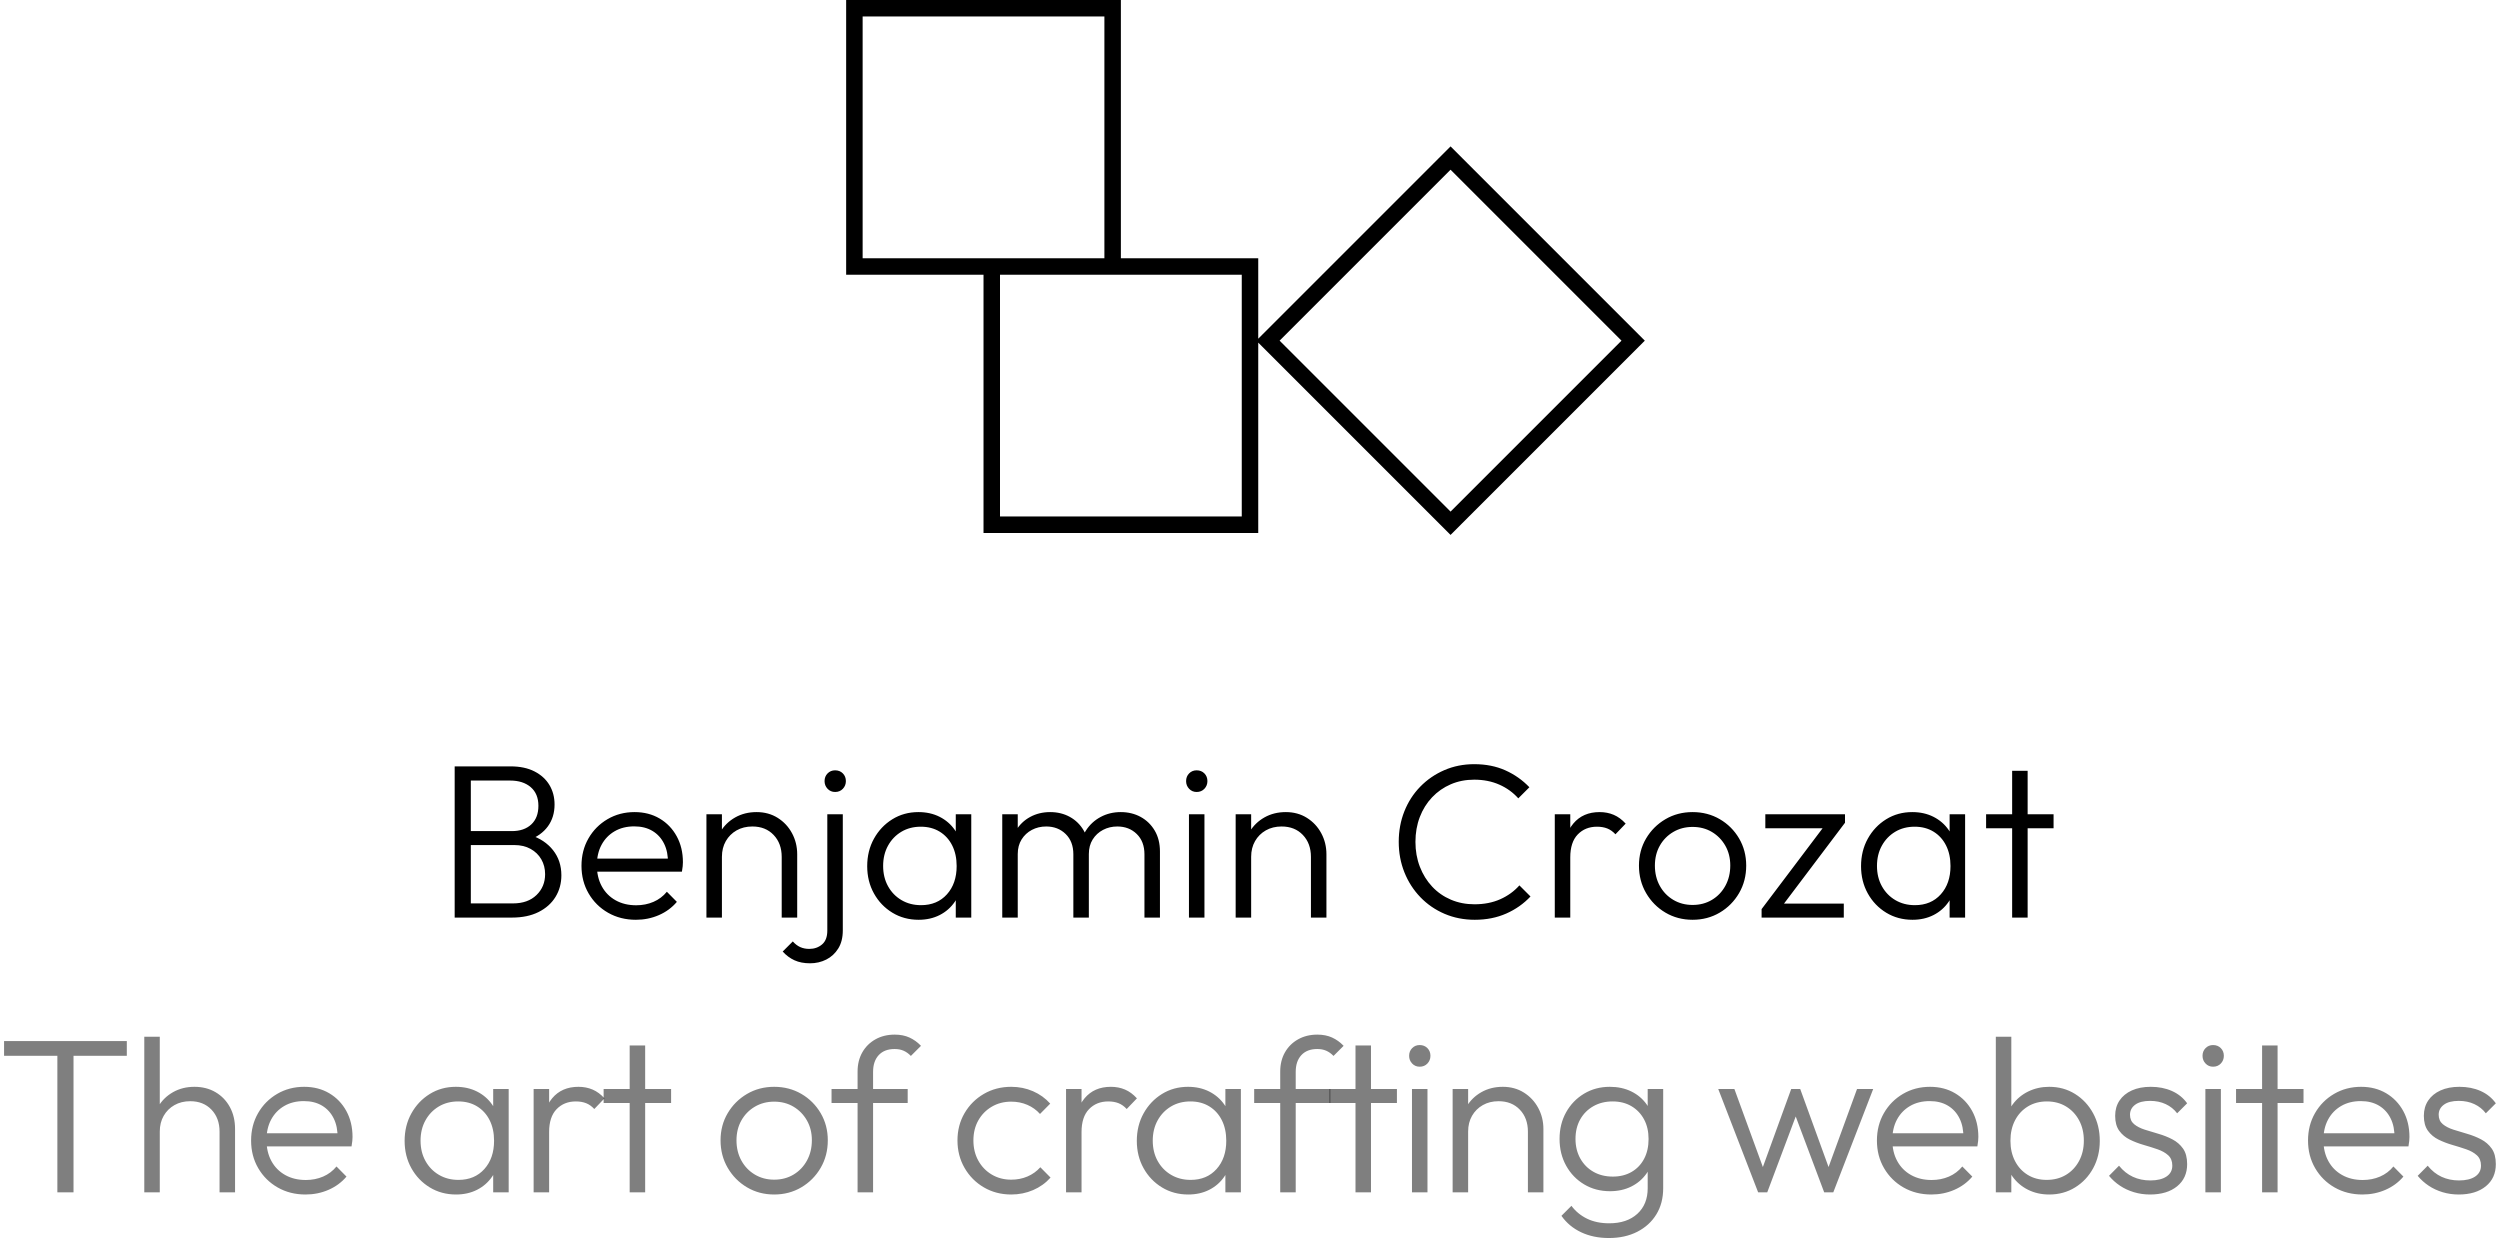
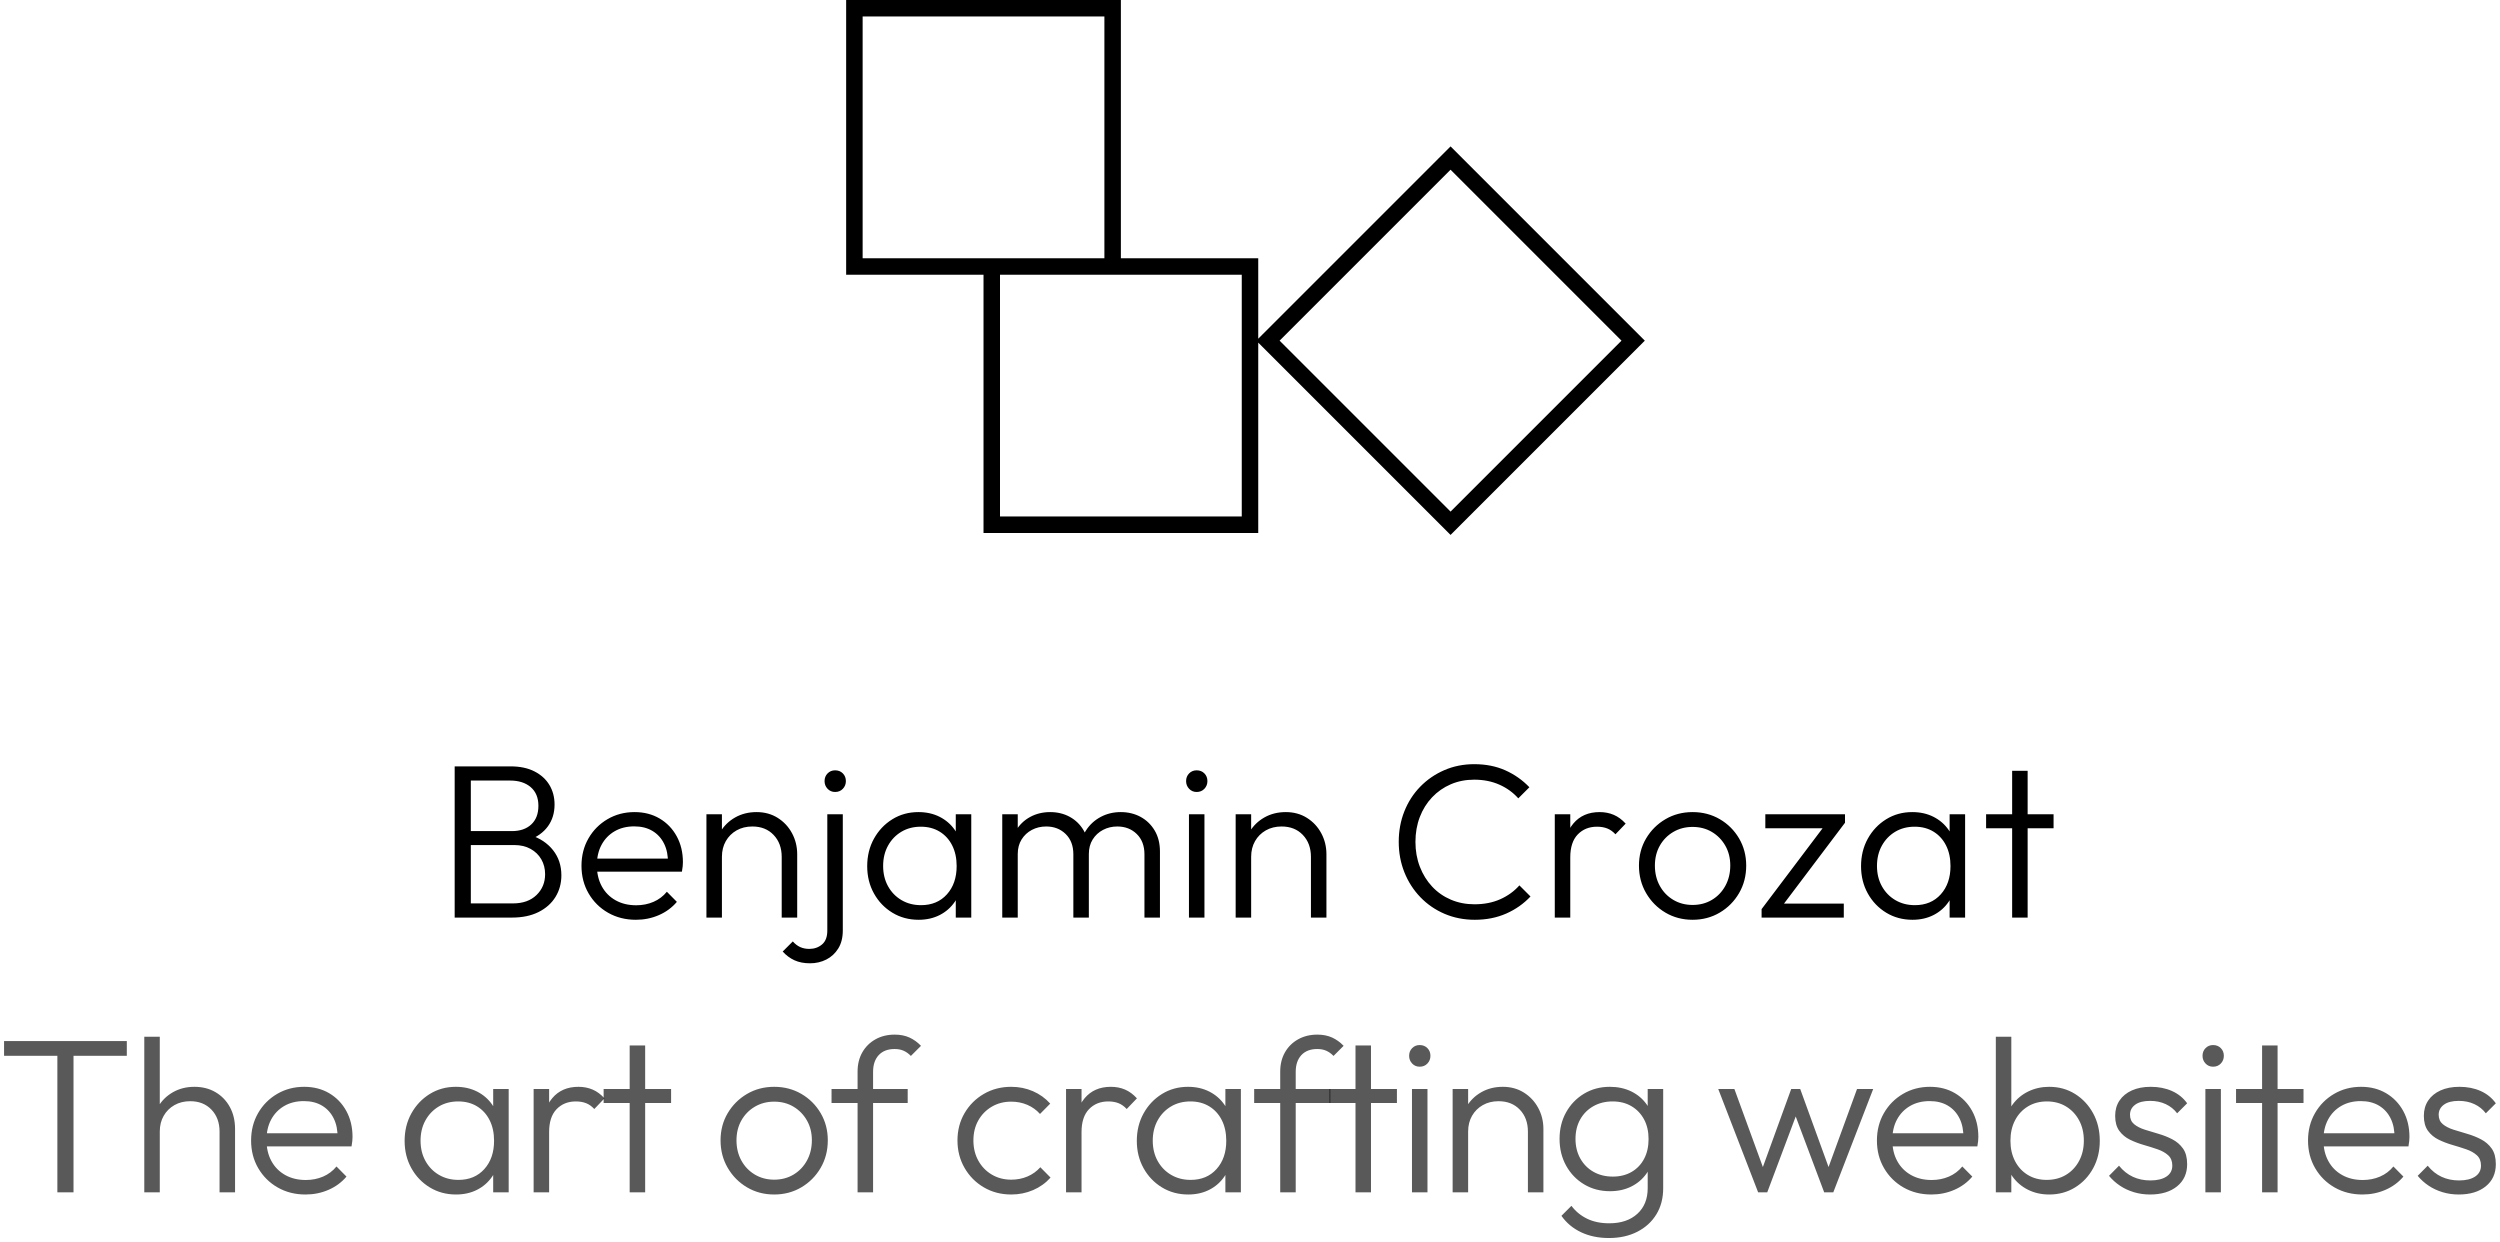
<svg xmlns="http://www.w3.org/2000/svg" viewBox="0 0 455 226">
  <g fill="none" fill-rule="evenodd">
    <g fill="currentColor" fill-rule="nonzero">
      <path d="M84.65 167v-2.58h8.72c1.8 0 3.223-.507 4.27-1.52 1.047-1.013 1.57-2.28 1.57-3.8 0-1-.23-1.9-.69-2.7-.46-.8-1.11-1.433-1.95-1.9-.84-.467-1.827-.7-2.96-.7h-8.96v-2.54h8.52c1.48 0 2.653-.403 3.52-1.21.867-.807 1.3-1.937 1.3-3.39 0-1.467-.467-2.6-1.4-3.4-.933-.8-2.18-1.2-3.74-1.2h-8.2v-2.58h8.26c1.72 0 3.177.307 4.37.92 1.193.613 2.1 1.44 2.72 2.48.62 1.04.93 2.22.93 3.54 0 1.533-.403 2.857-1.21 3.97-.807 1.113-1.983 1.957-3.53 2.53l.28-.96c1.787.573 3.183 1.5 4.19 2.78 1.007 1.28 1.51 2.8 1.51 4.56 0 1.467-.357 2.78-1.07 3.94-.713 1.16-1.74 2.077-3.08 2.75-1.34.673-2.957 1.01-4.85 1.01h-8.52Zm-1.9 0v-27.52h2.94V167h-2.94Zm32.98.4c-1.88 0-3.567-.427-5.06-1.28-1.493-.853-2.673-2.023-3.54-3.51-.867-1.487-1.3-3.163-1.3-5.03 0-1.853.423-3.517 1.27-4.99.847-1.473 2.003-2.64 3.47-3.5 1.467-.86 3.107-1.29 4.92-1.29 1.72 0 3.24.39 4.56 1.17 1.32.78 2.357 1.857 3.11 3.23s1.13 2.947 1.13 4.72c0 .213-.013.46-.04.74-.027.28-.073.607-.14.98h-16.3v-2.38h14.76l-1 .86c.027-1.373-.207-2.56-.7-3.56s-1.2-1.777-2.12-2.33c-.92-.553-2.027-.83-3.32-.83-1.36 0-2.55.297-3.57.89-1.02.593-1.813 1.417-2.38 2.47-.567 1.053-.85 2.293-.85 3.72 0 1.453.297 2.727.89 3.82.593 1.093 1.43 1.943 2.51 2.55 1.08.607 2.333.91 3.76.91 1.133 0 2.18-.207 3.14-.62s1.773-1.027 2.44-1.84l1.82 1.84c-.88 1.04-1.97 1.843-3.27 2.41-1.3.567-2.697.85-4.19.85Zm26.54-.4v-11.04c0-1.64-.49-2.973-1.47-4-.98-1.027-2.268-1.54-3.865-1.54-1.087 0-2.046.237-2.877.71-.832.473-1.484 1.123-1.958 1.95-.473.827-.71 1.78-.71 2.86l-1.28-.72c0-1.427.33-2.697.99-3.81.66-1.113 1.563-1.993 2.708-2.64 1.145-.647 2.442-.97 3.89-.97 1.448 0 2.729.35 3.842 1.05 1.113.7 1.983 1.633 2.61 2.8.627 1.167.94 2.443.94 3.83V167h-2.82Zm-13.7 0v-18.8h2.82V167h-2.82Z" />
      <path d="M147.43 175.32c-1.093 0-2.04-.183-2.84-.55-.8-.367-1.513-.897-2.14-1.59l1.84-1.84c.413.467.863.81 1.35 1.03.487.22 1.037.33 1.65.33.907 0 1.68-.27 2.32-.81.64-.54.96-1.377.96-2.51V148.2h2.82v21.14c0 1.307-.277 2.403-.83 3.29-.553.887-1.28 1.557-2.18 2.01-.9.453-1.883.68-2.95.68Zm4.56-31.18c-.547 0-1.003-.193-1.37-.58-.367-.387-.55-.853-.55-1.4 0-.56.183-1.027.55-1.4.367-.373.823-.56 1.37-.56.573 0 1.043.187 1.41.56.367.373.55.84.55 1.4 0 .547-.183 1.013-.55 1.4-.367.387-.837.58-1.41.58Zm15.2 23.26c-1.773 0-3.367-.43-4.78-1.29-1.413-.86-2.53-2.027-3.35-3.5-.82-1.473-1.23-3.13-1.23-4.97 0-1.853.41-3.52 1.23-5 .82-1.48 1.933-2.657 3.34-3.53 1.407-.873 2.99-1.31 4.75-1.31 1.44 0 2.727.287 3.86.86 1.133.573 2.057 1.373 2.77 2.4.713 1.027 1.143 2.22 1.29 3.58v5.9c-.16 1.36-.593 2.557-1.3 3.59-.707 1.033-1.623 1.837-2.75 2.41s-2.403.86-3.83.86Zm.44-2.66c1.96 0 3.53-.657 4.71-1.97 1.18-1.313 1.77-3.03 1.77-5.15 0-1.427-.27-2.677-.81-3.75-.54-1.073-1.3-1.91-2.28-2.51-.98-.6-2.123-.9-3.43-.9-1.333 0-2.513.307-3.54.92-1.027.613-1.837 1.457-2.43 2.53-.593 1.073-.89 2.303-.89 3.69 0 1.387.297 2.617.89 3.69.593 1.073 1.41 1.917 2.45 2.53 1.04.613 2.227.92 3.56.92Zm6.32 2.26v-5.04l.56-4.62-.56-4.54v-4.6h2.82V167h-2.82Zm8.46 0v-18.8h2.82V167h-2.82Zm12.94 0v-11.52c0-1.547-.467-2.777-1.4-3.69-.933-.913-2.113-1.37-3.54-1.37-.96 0-1.83.207-2.61.62-.78.413-1.403.993-1.87 1.74-.467.747-.7 1.633-.7 2.66l-1.28-.5c0-1.44.317-2.693.95-3.76.633-1.067 1.493-1.897 2.58-2.49 1.087-.593 2.303-.89 3.65-.89 1.333 0 2.53.293 3.59.88 1.06.587 1.9 1.413 2.52 2.48.62 1.067.93 2.333.93 3.8V167h-2.82Zm12.94 0v-11.52c0-1.547-.467-2.777-1.4-3.69-.933-.913-2.113-1.37-3.54-1.37-.947 0-1.813.207-2.6.62s-1.413.993-1.88 1.74c-.467.747-.7 1.633-.7 2.66l-1.66-.5c.067-1.453.44-2.71 1.12-3.77.68-1.06 1.573-1.887 2.68-2.48 1.107-.593 2.327-.89 3.66-.89 1.347 0 2.557.293 3.63.88 1.073.587 1.927 1.417 2.56 2.49.633 1.073.95 2.343.95 3.81V167h-2.82Zm8.1 0v-18.8h2.82V167h-2.82Zm1.4-22.86c-.547 0-1.003-.193-1.37-.58-.367-.387-.55-.853-.55-1.4 0-.56.183-1.027.55-1.4.367-.373.823-.56 1.37-.56.573 0 1.043.187 1.41.56.367.373.55.84.55 1.4 0 .547-.183 1.013-.55 1.4-.367.387-.837.58-1.41.58Zm20.8 22.86v-11.04c0-1.64-.49-2.973-1.47-4-.98-1.027-2.268-1.54-3.865-1.54-1.087 0-2.046.237-2.877.71-.832.473-1.484 1.123-1.958 1.95-.473.827-.71 1.78-.71 2.86l-1.28-.72c0-1.427.33-2.697.99-3.81.66-1.113 1.563-1.993 2.708-2.64 1.145-.647 2.442-.97 3.89-.97 1.448 0 2.729.35 3.842 1.05 1.113.7 1.983 1.633 2.61 2.8.627 1.167.94 2.443.94 3.83V167h-2.82Zm-13.7 0v-18.8h2.82V167h-2.82Zm43.52.4c-1.973 0-3.803-.36-5.49-1.08-1.687-.72-3.157-1.73-4.41-3.03-1.253-1.3-2.223-2.81-2.91-4.53-.687-1.72-1.03-3.567-1.03-5.54 0-1.987.34-3.837 1.02-5.55.68-1.713 1.643-3.21 2.89-4.49 1.247-1.28 2.707-2.283 4.38-3.01 1.673-.727 3.49-1.09 5.45-1.09 2.107 0 3.993.373 5.66 1.12 1.667.747 3.127 1.773 4.38 3.08l-2.02 2.02c-.947-1.067-2.1-1.9-3.46-2.5-1.36-.6-2.88-.9-4.56-.9-1.547 0-2.97.28-4.27.84-1.3.56-2.433 1.35-3.4 2.37-.967 1.02-1.713 2.22-2.24 3.6-.527 1.38-.79 2.883-.79 4.51s.267 3.133.8 4.52c.533 1.387 1.28 2.593 2.24 3.62.96 1.027 2.097 1.82 3.41 2.38 1.313.56 2.743.84 4.29.84 1.76 0 3.327-.307 4.7-.92 1.373-.613 2.533-1.453 3.48-2.52l2.02 2.02c-1.24 1.32-2.713 2.357-4.42 3.11s-3.613 1.13-5.72 1.13Zm14.56-.4v-18.8h2.82V167h-2.82Zm2.82-10.96-1.18-.5c0-2.387.58-4.273 1.74-5.66 1.16-1.387 2.753-2.08 4.78-2.08.933 0 1.79.167 2.57.5.78.333 1.503.867 2.17 1.6l-1.86 1.94c-.453-.493-.95-.847-1.49-1.06-.54-.213-1.163-.32-1.87-.32-1.427 0-2.593.47-3.5 1.41-.907.94-1.36 2.33-1.36 4.17Zm22.26 11.36c-1.827 0-3.477-.437-4.95-1.31-1.473-.873-2.643-2.057-3.51-3.55-.867-1.493-1.3-3.16-1.3-5 0-1.827.433-3.473 1.3-4.94.867-1.467 2.037-2.633 3.51-3.5 1.473-.867 3.123-1.3 4.95-1.3s3.477.43 4.95 1.29c1.473.86 2.643 2.027 3.51 3.5.867 1.473 1.3 3.123 1.3 4.95 0 1.853-.433 3.523-1.3 5.01-.867 1.487-2.037 2.667-3.51 3.54-1.473.873-3.123 1.31-4.95 1.31Zm0-2.7c1.32 0 2.497-.31 3.53-.93 1.033-.62 1.847-1.473 2.44-2.56.593-1.087.89-2.317.89-3.69 0-1.347-.3-2.547-.9-3.6-.6-1.053-1.413-1.887-2.44-2.5-1.027-.613-2.2-.92-3.52-.92-1.307 0-2.48.307-3.52.92-1.04.613-1.857 1.447-2.45 2.5-.593 1.053-.89 2.26-.89 3.62 0 1.373.297 2.6.89 3.68s1.41 1.93 2.45 2.55c1.04.62 2.213.93 3.52.93Zm12.56.76 11.86-15.72h3.32l-11.86 15.72h-3.32Zm0 1.54v-1.54l2.42-1h12.54V167h-14.96Zm.68-16.26v-2.54h14.5v1.54l-2.62 1h-11.88Zm26.78 16.66c-1.773 0-3.367-.43-4.78-1.29-1.413-.86-2.53-2.027-3.35-3.5-.82-1.473-1.23-3.13-1.23-4.97 0-1.853.41-3.52 1.23-5 .82-1.48 1.933-2.657 3.34-3.53 1.407-.873 2.99-1.31 4.75-1.31 1.44 0 2.727.287 3.86.86 1.133.573 2.057 1.373 2.77 2.4.713 1.027 1.143 2.22 1.29 3.58v5.9c-.16 1.36-.593 2.557-1.3 3.59-.707 1.033-1.623 1.837-2.75 2.41s-2.403.86-3.83.86Zm.44-2.66c1.96 0 3.53-.657 4.71-1.97 1.18-1.313 1.77-3.03 1.77-5.15 0-1.427-.27-2.677-.81-3.75-.54-1.073-1.3-1.91-2.28-2.51-.98-.6-2.123-.9-3.43-.9-1.333 0-2.513.307-3.54.92-1.027.613-1.837 1.457-2.43 2.53-.593 1.073-.89 2.303-.89 3.69 0 1.387.297 2.617.89 3.69.593 1.073 1.41 1.917 2.45 2.53 1.04.613 2.227.92 3.56.92Zm6.32 2.26v-5.04l.56-4.62-.56-4.54v-4.6h2.82V167h-2.82Zm11.38 0v-26.72h2.82V167h-2.82Zm-4.74-16.26v-2.54h12.28v2.54h-12.28Z" />
    </g>
-     <g fill="currentColor" fill-opacity=".5" fill-rule="nonzero">
+     <g fill="currentColor" fill-opacity=".65" fill-rule="nonzero">
      <path d="M10.44 217v-26.74h2.94V217h-2.94Zm-9.7-24.84v-2.68h22.34v2.68H.74ZM39.96 217v-11.04c0-1.64-.49-2.973-1.47-4-.98-1.027-2.268-1.54-3.865-1.54-1.087 0-2.046.237-2.877.71-.832.473-1.484 1.123-1.958 1.95-.473.827-.71 1.78-.71 2.86l-1.28-.72c0-1.427.33-2.697.99-3.81.66-1.113 1.563-1.993 2.708-2.64 1.145-.647 2.442-.97 3.89-.97 1.448 0 2.729.327 3.842.98 1.113.653 1.983 1.557 2.61 2.71.627 1.153.94 2.483.94 3.99V217h-2.82Zm-13.7 0v-28.32h2.82V217h-2.82Zm29.34.4c-1.88 0-3.567-.427-5.06-1.28-1.493-.853-2.673-2.023-3.54-3.51-.867-1.487-1.3-3.163-1.3-5.03 0-1.853.423-3.517 1.27-4.99.847-1.473 2.003-2.64 3.47-3.5 1.467-.86 3.107-1.29 4.92-1.29 1.72 0 3.24.39 4.56 1.17 1.32.78 2.357 1.857 3.11 3.23s1.13 2.947 1.13 4.72c0 .213-.013.46-.04.74-.027.28-.073.607-.14.98h-16.3v-2.38h14.76l-1 .86c.027-1.373-.207-2.56-.7-3.56s-1.2-1.777-2.12-2.33c-.92-.553-2.027-.83-3.32-.83-1.36 0-2.55.297-3.57.89-1.02.593-1.813 1.417-2.38 2.47-.567 1.053-.85 2.293-.85 3.72 0 1.453.297 2.727.89 3.82.593 1.093 1.43 1.943 2.51 2.55 1.08.607 2.333.91 3.76.91 1.133 0 2.18-.207 3.14-.62s1.773-1.027 2.44-1.84l1.82 1.84c-.88 1.04-1.97 1.843-3.27 2.41-1.3.567-2.697.85-4.19.85Zm27.4 0c-1.773 0-3.367-.43-4.78-1.29-1.413-.86-2.53-2.027-3.35-3.5-.82-1.473-1.23-3.13-1.23-4.97 0-1.853.41-3.52 1.23-5 .82-1.48 1.933-2.657 3.34-3.53 1.407-.873 2.99-1.31 4.75-1.31 1.44 0 2.727.287 3.86.86 1.133.573 2.057 1.373 2.77 2.4.713 1.027 1.143 2.22 1.29 3.58v5.9c-.16 1.36-.593 2.557-1.3 3.59-.707 1.033-1.623 1.837-2.75 2.41s-2.403.86-3.83.86Zm.44-2.66c1.96 0 3.53-.657 4.71-1.97 1.18-1.313 1.77-3.03 1.77-5.15 0-1.427-.27-2.677-.81-3.75-.54-1.073-1.3-1.91-2.28-2.51-.98-.6-2.123-.9-3.43-.9-1.333 0-2.513.307-3.54.92-1.027.613-1.837 1.457-2.43 2.53-.593 1.073-.89 2.303-.89 3.69 0 1.387.297 2.617.89 3.69.593 1.073 1.41 1.917 2.45 2.53 1.04.613 2.227.92 3.56.92Zm6.32 2.26v-5.04l.56-4.62-.56-4.54v-4.6h2.82V217h-2.82Zm7.36 0v-18.8h2.82V217h-2.82Zm2.82-10.96-1.18-.5c0-2.387.58-4.273 1.74-5.66 1.16-1.387 2.753-2.08 4.78-2.08.933 0 1.79.167 2.57.5.78.333 1.503.867 2.17 1.6l-1.86 1.94c-.453-.493-.95-.847-1.49-1.06-.54-.213-1.163-.32-1.87-.32-1.427 0-2.593.47-3.5 1.41-.907.94-1.36 2.33-1.36 4.17Z" />
      <path d="M114.6 217v-26.72h2.82V217h-2.82Zm-4.74-16.26v-2.54h12.28v2.54h-12.28Zm31.04 16.66c-1.827 0-3.477-.437-4.95-1.31-1.473-.873-2.643-2.057-3.51-3.55-.867-1.493-1.3-3.16-1.3-5 0-1.827.433-3.473 1.3-4.94.867-1.467 2.037-2.633 3.51-3.5 1.473-.867 3.123-1.3 4.95-1.3s3.477.43 4.95 1.29c1.473.86 2.643 2.027 3.51 3.5.867 1.473 1.3 3.123 1.3 4.95 0 1.853-.433 3.523-1.3 5.01-.867 1.487-2.037 2.667-3.51 3.54-1.473.873-3.123 1.31-4.95 1.31Zm0-2.7c1.32 0 2.497-.31 3.53-.93 1.033-.62 1.847-1.473 2.44-2.56.593-1.087.89-2.317.89-3.69 0-1.347-.3-2.547-.9-3.6-.6-1.053-1.413-1.887-2.44-2.5-1.027-.613-2.2-.92-3.52-.92-1.307 0-2.48.307-3.52.92-1.04.613-1.857 1.447-2.45 2.5-.593 1.053-.89 2.26-.89 3.62 0 1.373.297 2.6.89 3.68s1.41 1.93 2.45 2.55c1.04.62 2.213.93 3.52.93Zm15.18 2.3v-21.98c0-1.32.287-2.483.86-3.49.573-1.007 1.37-1.797 2.39-2.37 1.02-.573 2.19-.86 3.51-.86 1.013 0 1.907.177 2.68.53.773.353 1.473.857 2.1 1.51l-1.84 1.84c-.413-.427-.857-.743-1.33-.95-.473-.207-1.017-.31-1.63-.31-1.24 0-2.203.37-2.89 1.11-.687.74-1.03 1.757-1.03 3.05V217h-2.82Zm-4.74-16.26v-2.54h13.86v2.54h-13.86Zm32.7 16.66c-1.84 0-3.5-.433-4.98-1.3-1.48-.867-2.65-2.047-3.51-3.54-.86-1.493-1.29-3.16-1.29-5 0-1.84.43-3.497 1.29-4.97.86-1.473 2.03-2.64 3.51-3.5 1.48-.86 3.14-1.29 4.98-1.29 1.413 0 2.733.267 3.96.8 1.227.533 2.273 1.287 3.14 2.26l-1.86 1.88c-.64-.72-1.41-1.273-2.31-1.66-.9-.387-1.877-.58-2.93-.58-1.32 0-2.5.307-3.54.92-1.04.613-1.857 1.447-2.45 2.5-.593 1.053-.89 2.267-.89 3.64s.297 2.597.89 3.67c.593 1.073 1.41 1.92 2.45 2.54 1.04.62 2.22.93 3.54.93 1.067 0 2.053-.193 2.96-.58.907-.387 1.687-.947 2.34-1.68l1.86 1.88c-.88.987-1.94 1.747-3.18 2.28-1.24.533-2.567.8-3.98.8Zm9.98-.4v-18.8h2.82V217h-2.82Zm2.82-10.96-1.18-.5c0-2.387.58-4.273 1.74-5.66 1.16-1.387 2.753-2.08 4.78-2.08.933 0 1.79.167 2.57.5.78.333 1.503.867 2.17 1.6l-1.86 1.94c-.453-.493-.95-.847-1.49-1.06-.54-.213-1.163-.32-1.87-.32-1.427 0-2.593.47-3.5 1.41-.907.94-1.36 2.33-1.36 4.17Zm19.42 11.36c-1.773 0-3.367-.43-4.78-1.29-1.413-.86-2.53-2.027-3.35-3.5-.82-1.473-1.23-3.13-1.23-4.97 0-1.853.41-3.52 1.23-5 .82-1.48 1.933-2.657 3.34-3.53 1.407-.873 2.99-1.31 4.75-1.31 1.44 0 2.727.287 3.86.86 1.133.573 2.057 1.373 2.77 2.4.713 1.027 1.143 2.22 1.29 3.58v5.9c-.16 1.36-.593 2.557-1.3 3.59-.707 1.033-1.623 1.837-2.75 2.41s-2.403.86-3.83.86Zm.44-2.66c1.96 0 3.53-.657 4.71-1.97 1.18-1.313 1.77-3.03 1.77-5.15 0-1.427-.27-2.677-.81-3.75-.54-1.073-1.3-1.91-2.28-2.51-.98-.6-2.123-.9-3.43-.9-1.333 0-2.513.307-3.54.92-1.027.613-1.837 1.457-2.43 2.53-.593 1.073-.89 2.303-.89 3.69 0 1.387.297 2.617.89 3.69.593 1.073 1.41 1.917 2.45 2.53 1.04.613 2.227.92 3.56.92Zm6.32 2.26v-5.04l.56-4.62-.56-4.54v-4.6h2.82V217h-2.82Zm9.98 0v-21.98c0-1.32.287-2.483.86-3.49.573-1.007 1.37-1.797 2.39-2.37 1.02-.573 2.19-.86 3.51-.86 1.013 0 1.907.177 2.68.53.773.353 1.473.857 2.1 1.51l-1.84 1.84c-.413-.427-.857-.743-1.33-.95-.473-.207-1.017-.31-1.63-.31-1.24 0-2.203.37-2.89 1.11-.687.74-1.03 1.757-1.03 3.05V217H233Zm-4.74-16.26v-2.54h13.86v2.54h-13.86Z" />
      <path d="M246.7 217v-26.72h2.82V217h-2.82Zm-4.74-16.26v-2.54h12.28v2.54h-12.28ZM256.98 217v-18.8h2.82V217h-2.82Zm1.4-22.86c-.547 0-1.003-.193-1.37-.58-.367-.387-.55-.853-.55-1.4 0-.56.183-1.027.55-1.4.367-.373.823-.56 1.37-.56.573 0 1.043.187 1.41.56.367.373.55.84.55 1.4 0 .547-.183 1.013-.55 1.4-.367.387-.837.58-1.41.58Zm19.7 22.86v-11.04c0-1.64-.49-2.973-1.47-4-.98-1.027-2.268-1.54-3.865-1.54-1.087 0-2.046.237-2.877.71-.832.473-1.484 1.123-1.958 1.95-.473.827-.71 1.78-.71 2.86l-1.28-.72c0-1.427.33-2.697.99-3.81.66-1.113 1.563-1.993 2.708-2.64 1.145-.647 2.442-.97 3.89-.97 1.448 0 2.729.35 3.842 1.05 1.113.7 1.983 1.633 2.61 2.8.627 1.167.94 2.443.94 3.83V217h-2.82Zm-13.7 0v-18.8h2.82V217h-2.82Zm28.44 8.32c-1.893 0-3.58-.35-5.06-1.05-1.48-.7-2.673-1.697-3.58-2.99l1.82-1.82c.747 1 1.693 1.78 2.84 2.34 1.147.56 2.493.84 4.04.84 2.147 0 3.85-.573 5.11-1.72 1.26-1.147 1.89-2.7 1.89-4.66v-4.7l.56-4.28-.56-4.24v-4.84h2.82v18.06c0 1.813-.413 3.397-1.24 4.75s-1.983 2.41-3.47 3.17c-1.487.76-3.21 1.14-5.17 1.14Zm.2-8.52c-1.747 0-3.313-.413-4.7-1.24s-2.48-1.96-3.28-3.4c-.8-1.44-1.2-3.067-1.2-4.88 0-1.8.397-3.413 1.19-4.84.793-1.427 1.883-2.557 3.27-3.39 1.387-.833 2.947-1.25 4.68-1.25 1.467 0 2.777.283 3.93.85 1.153.567 2.087 1.36 2.8 2.38.713 1.02 1.143 2.223 1.29 3.61v5.34c-.16 1.36-.6 2.553-1.32 3.58-.72 1.027-1.65 1.823-2.79 2.39-1.14.567-2.43.85-3.87.85Zm.52-2.66c1.293 0 2.43-.283 3.41-.85s1.74-1.363 2.28-2.39c.54-1.027.81-2.227.81-3.6 0-1.36-.273-2.55-.82-3.57s-1.31-1.82-2.29-2.4c-.98-.58-2.123-.87-3.43-.87-1.32 0-2.49.29-3.51.87-1.02.58-1.817 1.38-2.39 2.4-.573 1.02-.86 2.203-.86 3.55 0 1.333.29 2.52.87 3.56.58 1.04 1.38 1.85 2.4 2.43 1.02.58 2.197.87 3.53.87Zm26.44 2.86-7.26-18.8h2.94l5.7 15.62-1.04.02L326 198.2h1.64l5.68 15.64-1.04-.02 5.7-15.62h2.94l-7.26 18.8H332l-5.78-15.4h1.2l-5.78 15.4zm31.52.4c-1.88 0-3.567-.427-5.06-1.28-1.493-.853-2.673-2.023-3.54-3.51-.867-1.487-1.3-3.163-1.3-5.03 0-1.853.423-3.517 1.27-4.99.847-1.473 2.003-2.64 3.47-3.5 1.467-.86 3.107-1.29 4.92-1.29 1.72 0 3.24.39 4.56 1.17 1.32.78 2.357 1.857 3.11 3.23s1.13 2.947 1.13 4.72c0 .213-.013.46-.04.74-.027.28-.073.607-.14.98h-16.3v-2.38h14.76l-1 .86c.027-1.373-.207-2.56-.7-3.56-.493-1-1.2-1.777-2.12-2.33-.92-.553-2.027-.83-3.32-.83-1.36 0-2.55.297-3.57.89-1.02.593-1.813 1.417-2.38 2.47-.567 1.053-.85 2.293-.85 3.72 0 1.453.297 2.727.89 3.82.593 1.093 1.43 1.943 2.51 2.55 1.08.607 2.333.91 3.76.91 1.133 0 2.18-.207 3.14-.62s1.773-1.027 2.44-1.84l1.82 1.84c-.88 1.04-1.97 1.843-3.27 2.41-1.3.567-2.697.85-4.19.85Zm21.46 0c-1.427 0-2.717-.29-3.87-.87-1.153-.58-2.097-1.387-2.83-2.42s-1.18-2.223-1.34-3.57v-5.9c.16-1.373.613-2.573 1.36-3.6.747-1.027 1.7-1.823 2.86-2.39 1.16-.567 2.433-.85 3.82-.85 1.747 0 3.313.433 4.7 1.3 1.387.867 2.483 2.04 3.29 3.52s1.21 3.153 1.21 5.02c0 1.84-.4 3.497-1.2 4.97-.8 1.473-1.897 2.64-3.29 3.5-1.393.86-2.963 1.29-4.71 1.29Zm-.48-2.66c1.333 0 2.507-.303 3.52-.91 1.013-.607 1.81-1.45 2.39-2.53.58-1.08.87-2.313.87-3.7 0-1.4-.29-2.637-.87-3.71-.58-1.073-1.373-1.913-2.38-2.52-1.007-.607-2.163-.91-3.47-.91s-2.46.303-3.46.91c-1 .607-1.78 1.447-2.34 2.52-.56 1.073-.84 2.317-.84 3.73 0 1.387.277 2.617.83 3.69.553 1.073 1.327 1.913 2.32 2.52.993.607 2.137.91 3.43.91Zm-9.24 2.26v-28.32h2.82v14.12l-.58 4.54.58 4.62V217h-2.82Zm28.06.4c-1.027 0-2.003-.14-2.93-.42-.927-.28-1.77-.673-2.53-1.18-.76-.507-1.427-1.107-2-1.8l1.82-1.84c.733.907 1.577 1.58 2.53 2.02.953.44 2.01.66 3.17.66 1.253 0 2.233-.237 2.94-.71.707-.473 1.06-1.137 1.06-1.99 0-.8-.25-1.427-.75-1.88-.5-.453-1.147-.817-1.94-1.09-.793-.273-1.63-.537-2.51-.79-.88-.253-1.717-.573-2.51-.96-.793-.387-1.44-.923-1.94-1.61-.5-.687-.75-1.597-.75-2.73 0-1.067.263-1.993.79-2.78.527-.787 1.273-1.4 2.24-1.84.967-.44 2.117-.66 3.45-.66 1.427 0 2.71.253 3.85.76 1.14.507 2.063 1.253 2.77 2.24l-1.82 1.82c-.547-.72-1.24-1.277-2.08-1.67-.84-.393-1.787-.59-2.84-.59-1.187 0-2.093.233-2.72.7-.627.467-.94 1.073-.94 1.82 0 .733.25 1.307.75 1.72.5.413 1.147.747 1.94 1 .793.253 1.63.507 2.51.76.88.253 1.717.587 2.51 1 .793.413 1.44.973 1.94 1.68s.75 1.653.75 2.84c0 1.693-.61 3.037-1.83 4.03-1.22.993-2.863 1.49-4.93 1.49Zm10.08-.4v-18.8h2.82V217h-2.82Zm1.4-22.86c-.547 0-1.003-.193-1.37-.58-.367-.387-.55-.853-.55-1.4 0-.56.183-1.027.55-1.4.367-.373.823-.56 1.37-.56.573 0 1.043.187 1.41.56.367.373.55.84.55 1.4 0 .547-.183 1.013-.55 1.4-.367.387-.837.58-1.41.58ZM411.7 217v-26.72h2.82V217h-2.82Zm-4.74-16.26v-2.54h12.28v2.54h-12.28Zm23 16.66c-1.88 0-3.567-.427-5.06-1.28-1.493-.853-2.673-2.023-3.54-3.51-.867-1.487-1.3-3.163-1.3-5.03 0-1.853.423-3.517 1.27-4.99.847-1.473 2.003-2.64 3.47-3.5 1.467-.86 3.107-1.29 4.92-1.29 1.72 0 3.24.39 4.56 1.17 1.32.78 2.357 1.857 3.11 3.23s1.13 2.947 1.13 4.72c0 .213-.013.46-.04.74-.027.28-.073.607-.14.98h-16.3v-2.38h14.76l-1 .86c.027-1.373-.207-2.56-.7-3.56-.493-1-1.2-1.777-2.12-2.33-.92-.553-2.027-.83-3.32-.83-1.36 0-2.55.297-3.57.89-1.02.593-1.813 1.417-2.38 2.47-.567 1.053-.85 2.293-.85 3.72 0 1.453.297 2.727.89 3.82.593 1.093 1.43 1.943 2.51 2.55 1.08.607 2.333.91 3.76.91 1.133 0 2.18-.207 3.14-.62s1.773-1.027 2.44-1.84l1.82 1.84c-.88 1.04-1.97 1.843-3.27 2.41-1.3.567-2.697.85-4.19.85Zm17.52 0c-1.027 0-2.003-.14-2.93-.42-.927-.28-1.77-.673-2.53-1.18-.76-.507-1.427-1.107-2-1.8l1.82-1.84c.733.907 1.577 1.58 2.53 2.02.953.44 2.01.66 3.17.66 1.253 0 2.233-.237 2.94-.71.707-.473 1.06-1.137 1.06-1.99 0-.8-.25-1.427-.75-1.88-.5-.453-1.147-.817-1.94-1.09-.793-.273-1.63-.537-2.51-.79-.88-.253-1.717-.573-2.51-.96-.793-.387-1.44-.923-1.94-1.61-.5-.687-.75-1.597-.75-2.73 0-1.067.263-1.993.79-2.78.527-.787 1.273-1.4 2.24-1.84.967-.44 2.117-.66 3.45-.66 1.427 0 2.71.253 3.85.76 1.14.507 2.063 1.253 2.77 2.24l-1.82 1.82c-.547-.72-1.24-1.277-2.08-1.67-.84-.393-1.787-.59-2.84-.59-1.187 0-2.093.233-2.72.7-.627.467-.94 1.073-.94 1.82 0 .733.25 1.307.75 1.72.5.413 1.147.747 1.94 1 .793.253 1.63.507 2.51.76.88.253 1.717.587 2.51 1 .793.413 1.44.973 1.94 1.68s.75 1.653.75 2.84c0 1.693-.61 3.037-1.83 4.03-1.22.993-2.863 1.49-4.93 1.49Z" />
    </g>
    <path stroke="currentColor" stroke-width="3" d="M180.5 48.5h47v47h-47zm-25-47h47v47h-47zM264 28.766 297.234 62 264 95.234 230.766 62z" />
  </g>
</svg>
